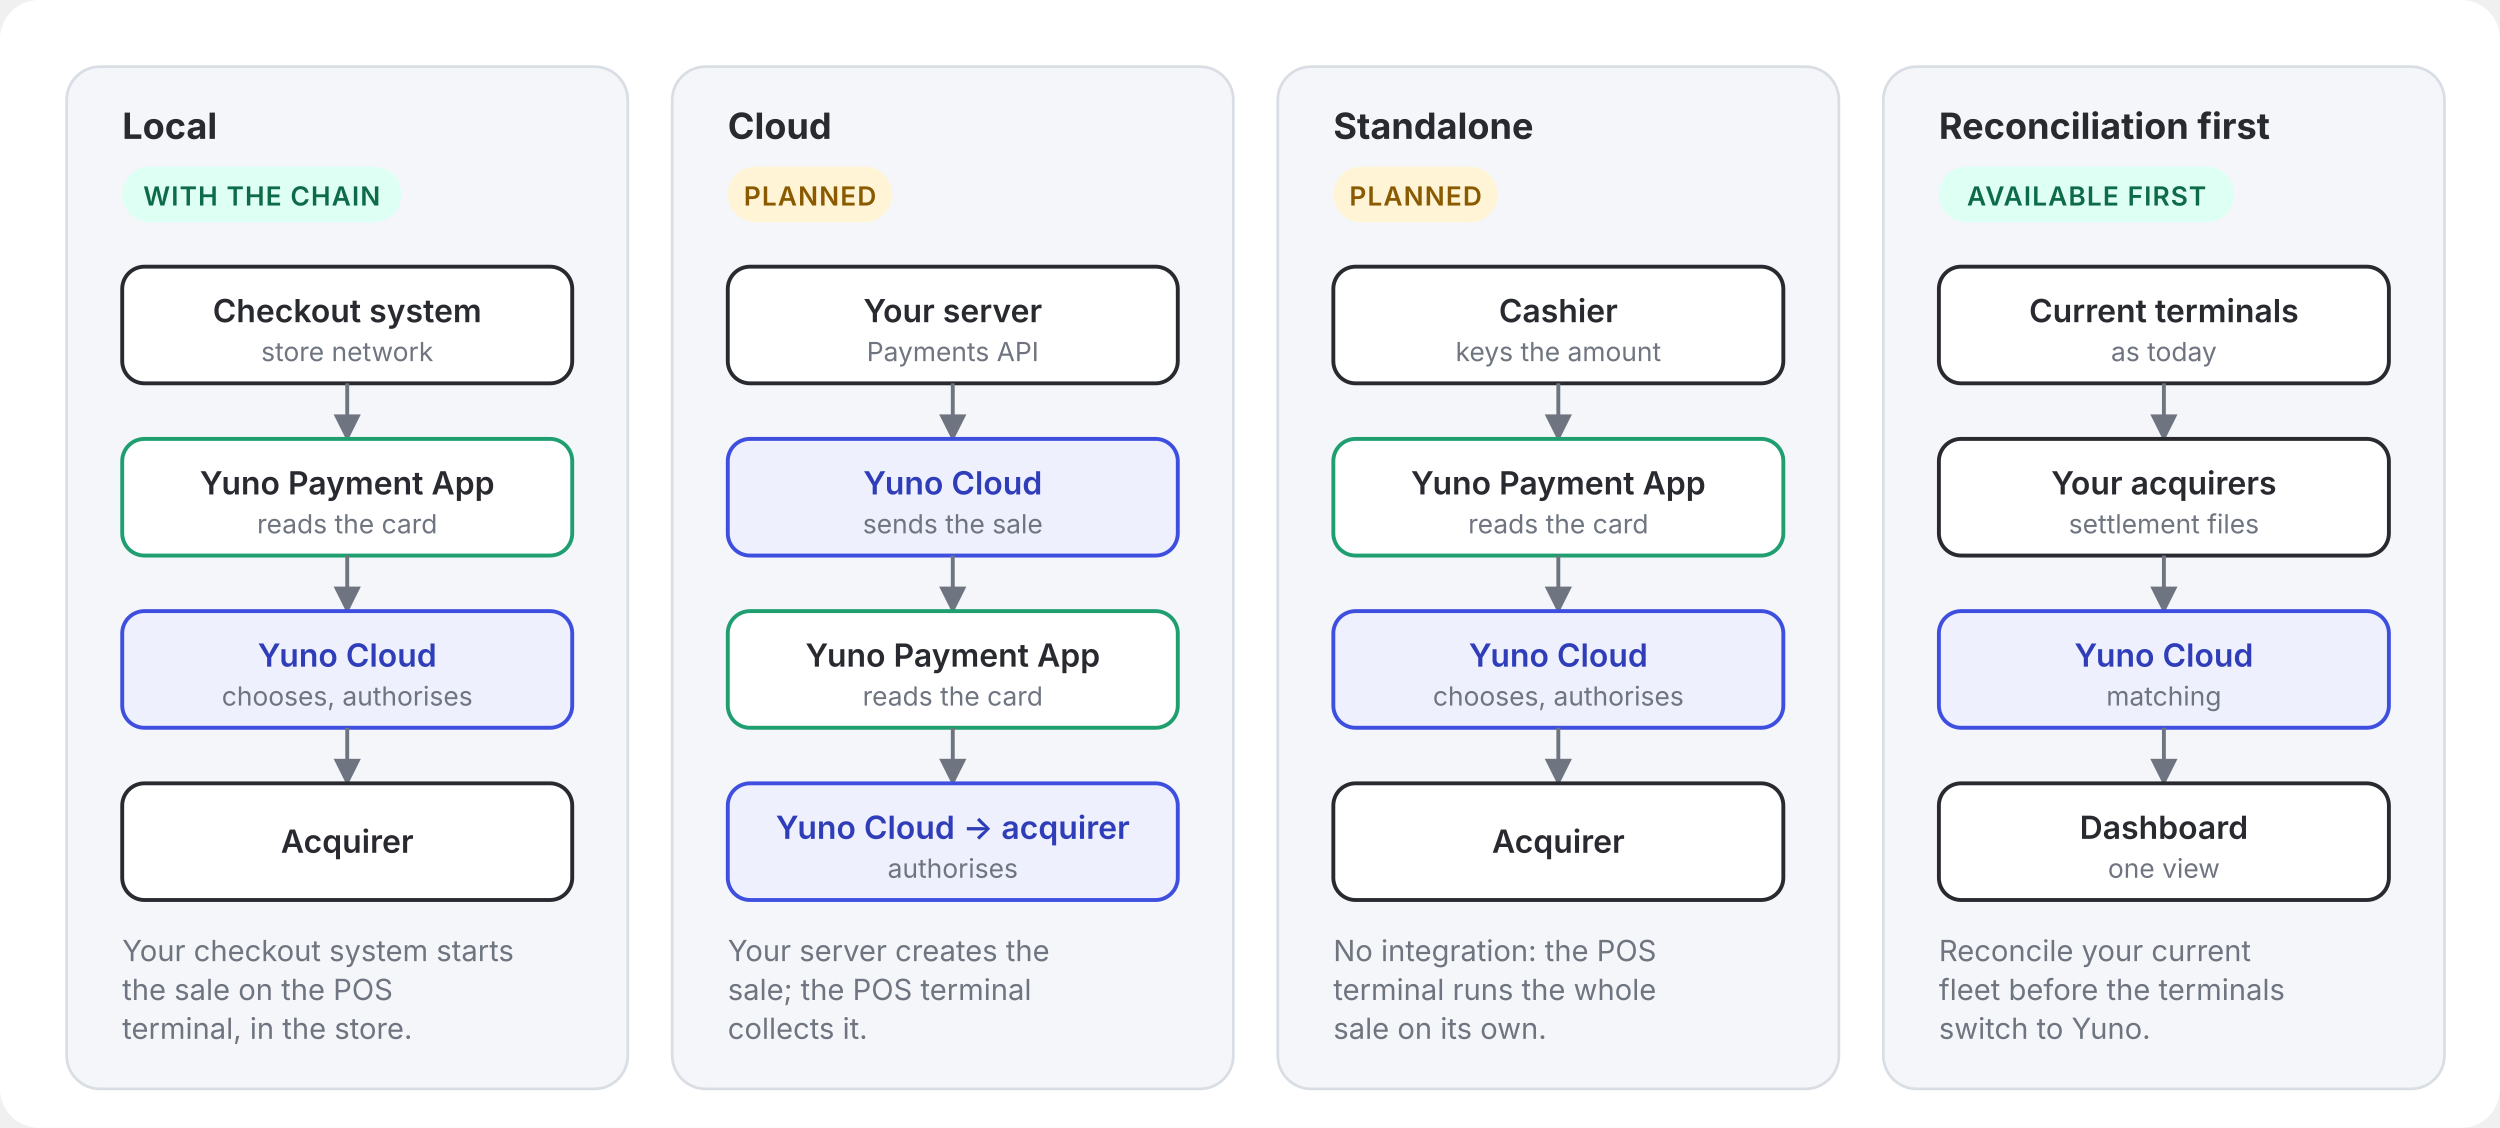
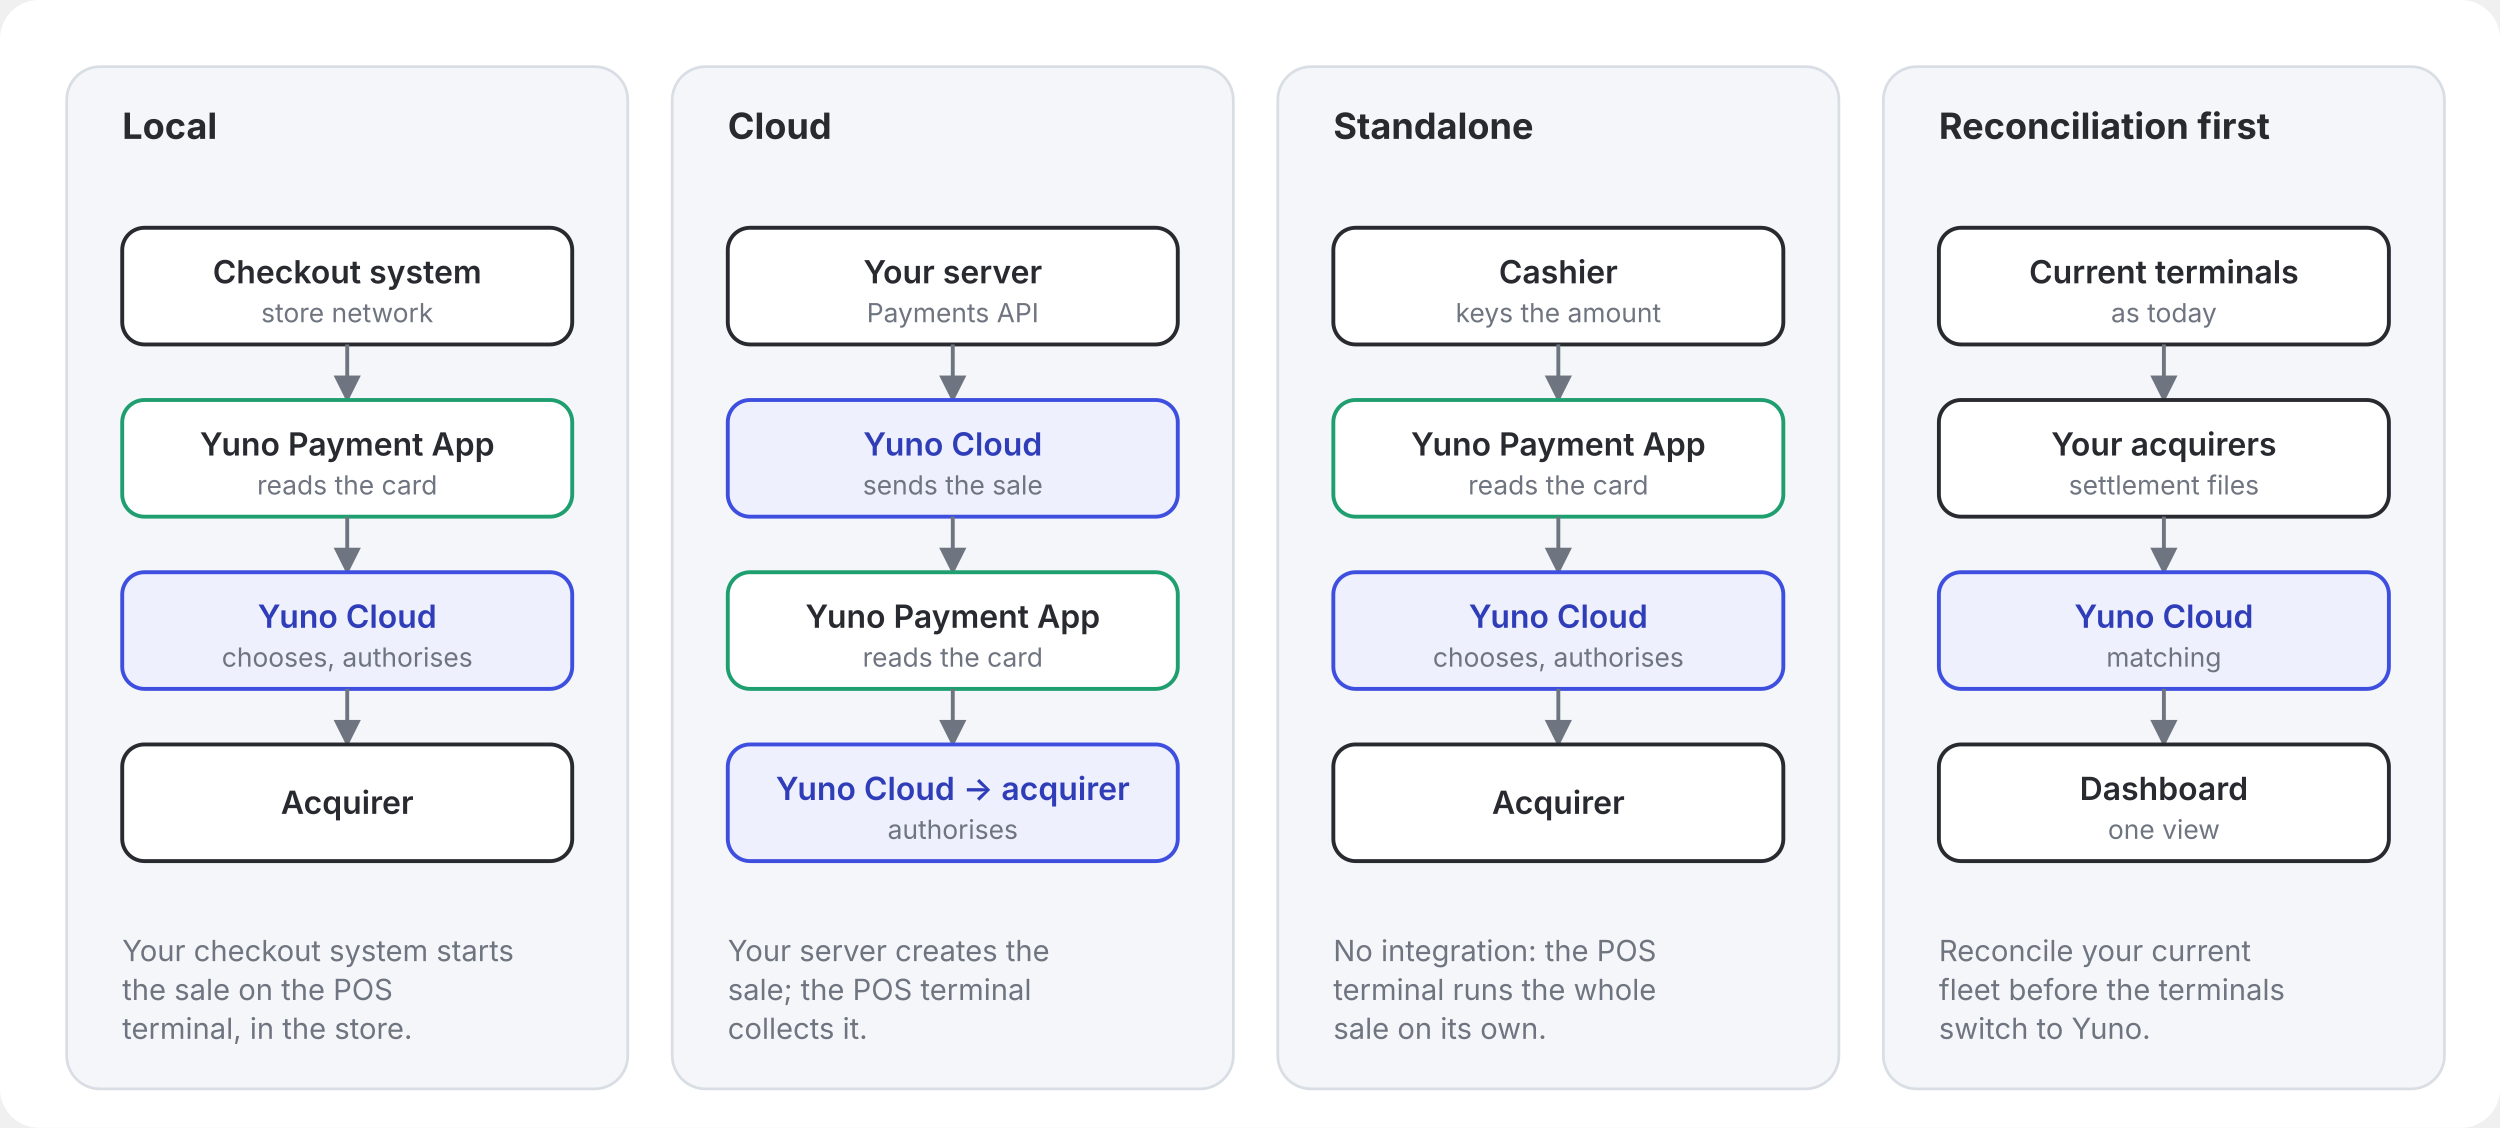
<svg xmlns="http://www.w3.org/2000/svg" viewBox="0 0 900 406" role="img" aria-label="Four ways a sale reaches the POS terminal. In every one, Yuno Cloud authorises the sale." font-family="Inter, 'Helvetica Neue', Arial, sans-serif">
  <defs>
    <marker id="wt-a" viewBox="0 0 10 10" refX="9" refY="5" markerWidth="7" markerHeight="7" orient="auto-start-reverse">
      <path d="M0 0L10 5 0 10z" fill="#6F7580" />
    </marker>
    <marker id="wt-ag" viewBox="0 0 10 10" refX="9" refY="5" markerWidth="7" markerHeight="7" orient="auto-start-reverse">
      <path d="M0 0L10 5 0 10z" fill="#1F9E70" />
    </marker>
    <marker id="wt-ad" viewBox="0 0 10 10" refX="9" refY="5" markerWidth="7" markerHeight="7" orient="auto-start-reverse">
      <path d="M0 0L10 5 0 10z" fill="#282A30" />
    </marker>
    <marker id="wt-ar" viewBox="0 0 10 10" refX="9" refY="5" markerWidth="7" markerHeight="7" orient="auto-start-reverse">
      <path d="M0 0L10 5 0 10z" fill="#C43D3D" />
    </marker>
  </defs>
  <rect x="0" y="0" width="900" height="406" rx="14" fill="#FFFFFF" />
  <rect x="24" y="24" width="202" height="368" rx="12" fill="#F4F6F9" stroke="#D9DEE5" />
  <text x="44" y="50" font-size="13" font-weight="700" fill="#282A30">Local</text>
-   <rect x="44" y="60" width="100.5" height="20" rx="10" fill="#DEFFF3" />
-   <text x="94.23" y="74" font-size="9.5" font-weight="600" fill="#0E6B4A" text-anchor="middle" letter-spacing=".04em">WITH THE CHAIN</text>
-   <rect x="44" y="96" width="162" height="42" rx="8" fill="#FFFFFF" stroke="#282A30" stroke-width="1.4" />
-   <text x="125.0" y="116.0" font-size="11.5" font-weight="600" fill="#282A30" text-anchor="middle">Checkout system</text>
-   <text x="125.0" y="130.0" font-size="9.5" font-weight="400" fill="#6F7580" text-anchor="middle">store network</text>
-   <line x1="125" y1="138" x2="125" y2="158" stroke="#6F7580" stroke-width="1.4" marker-end="url(#wt-a)" />
-   <rect x="44" y="158" width="162" height="42" rx="8" fill="#FFFFFF" stroke="#1F9E70" stroke-width="1.4" />
-   <text x="125.0" y="178.0" font-size="11.5" font-weight="600" fill="#282A30" text-anchor="middle">Yuno Payment App</text>
-   <text x="125.0" y="192.0" font-size="9.5" font-weight="400" fill="#6F7580" text-anchor="middle">reads the card</text>
-   <line x1="125" y1="200" x2="125" y2="220" stroke="#6F7580" stroke-width="1.4" marker-end="url(#wt-a)" />
-   <rect x="44" y="220" width="162" height="42" rx="8" fill="#EEF0FD" stroke="#3E4FE0" stroke-width="1.4" />
-   <text x="125.0" y="240.0" font-size="11.5" font-weight="600" fill="#2F3EB8" text-anchor="middle">Yuno Cloud</text>
-   <text x="125.0" y="254.0" font-size="9.5" font-weight="400" fill="#6F7580" text-anchor="middle">chooses, authorises</text>
-   <line x1="125" y1="262" x2="125" y2="282" stroke="#6F7580" stroke-width="1.4" marker-end="url(#wt-a)" />
-   <rect x="44" y="282" width="162" height="42" rx="8" fill="#FFFFFF" stroke="#282A30" stroke-width="1.4" />
-   <text x="125.0" y="307.0" font-size="11.5" font-weight="600" fill="#282A30" text-anchor="middle">Acquirer</text>
+   <rect x="44" y="82" width="162" height="42" rx="8" fill="#FFFFFF" stroke="#282A30" stroke-width="1.4" />
+   <text x="125.0" y="102.0" font-size="11.5" font-weight="600" fill="#282A30" text-anchor="middle">Checkout system</text>
+   <text x="125.0" y="116.0" font-size="9.5" font-weight="400" fill="#6F7580" text-anchor="middle">store network</text>
+   <line x1="125" y1="124" x2="125" y2="144" stroke="#6F7580" stroke-width="1.4" marker-end="url(#wt-a)" />
+   <rect x="44" y="144" width="162" height="42" rx="8" fill="#FFFFFF" stroke="#1F9E70" stroke-width="1.4" />
+   <text x="125.0" y="164.0" font-size="11.5" font-weight="600" fill="#282A30" text-anchor="middle">Yuno Payment App</text>
+   <text x="125.0" y="178.0" font-size="9.5" font-weight="400" fill="#6F7580" text-anchor="middle">reads the card</text>
+   <line x1="125" y1="186" x2="125" y2="206" stroke="#6F7580" stroke-width="1.4" marker-end="url(#wt-a)" />
+   <rect x="44" y="206" width="162" height="42" rx="8" fill="#EEF0FD" stroke="#3E4FE0" stroke-width="1.4" />
+   <text x="125.0" y="226.0" font-size="11.5" font-weight="600" fill="#2F3EB8" text-anchor="middle">Yuno Cloud</text>
+   <text x="125.0" y="240.0" font-size="9.5" font-weight="400" fill="#6F7580" text-anchor="middle">chooses, authorises</text>
+   <line x1="125" y1="248" x2="125" y2="268" stroke="#6F7580" stroke-width="1.4" marker-end="url(#wt-a)" />
+   <rect x="44" y="268" width="162" height="42" rx="8" fill="#FFFFFF" stroke="#282A30" stroke-width="1.4" />
+   <text x="125.0" y="293.0" font-size="11.5" font-weight="600" fill="#282A30" text-anchor="middle">Acquirer</text>
  <text x="44" y="346" font-size="10.5" font-weight="400" fill="#6F7580">Your checkout system starts</text>
  <text x="44" y="360" font-size="10.5" font-weight="400" fill="#6F7580">the sale on the POS</text>
  <text x="44" y="374" font-size="10.5" font-weight="400" fill="#6F7580">terminal, in the store.</text>
  <rect x="242" y="24" width="202" height="368" rx="12" fill="#F4F6F9" stroke="#D9DEE5" />
  <text x="262" y="50" font-size="13" font-weight="700" fill="#282A30">Cloud</text>
-   <rect x="262" y="60" width="59.2" height="20" rx="10" fill="#FFF4D6" />
-   <text x="291.615" y="74" font-size="9.5" font-weight="600" fill="#8A5A00" text-anchor="middle" letter-spacing=".04em">PLANNED</text>
-   <rect x="262" y="96" width="162" height="42" rx="8" fill="#FFFFFF" stroke="#282A30" stroke-width="1.4" />
-   <text x="343.0" y="116.0" font-size="11.5" font-weight="600" fill="#282A30" text-anchor="middle">Your server</text>
-   <text x="343.0" y="130.0" font-size="9.5" font-weight="400" fill="#6F7580" text-anchor="middle">Payments API</text>
-   <line x1="343" y1="138" x2="343" y2="158" stroke="#6F7580" stroke-width="1.4" marker-end="url(#wt-a)" />
-   <rect x="262" y="158" width="162" height="42" rx="8" fill="#EEF0FD" stroke="#3E4FE0" stroke-width="1.4" />
-   <text x="343.0" y="178.0" font-size="11.5" font-weight="600" fill="#2F3EB8" text-anchor="middle">Yuno Cloud</text>
-   <text x="343.0" y="192.0" font-size="9.5" font-weight="400" fill="#6F7580" text-anchor="middle">sends the sale</text>
-   <line x1="343" y1="200" x2="343" y2="220" stroke="#6F7580" stroke-width="1.4" marker-end="url(#wt-a)" />
-   <rect x="262" y="220" width="162" height="42" rx="8" fill="#FFFFFF" stroke="#1F9E70" stroke-width="1.4" />
-   <text x="343.0" y="240.0" font-size="11.5" font-weight="600" fill="#282A30" text-anchor="middle">Yuno Payment App</text>
-   <text x="343.0" y="254.0" font-size="9.5" font-weight="400" fill="#6F7580" text-anchor="middle">reads the card</text>
-   <line x1="343" y1="262" x2="343" y2="282" stroke="#6F7580" stroke-width="1.4" marker-end="url(#wt-a)" />
-   <rect x="262" y="282" width="162" height="42" rx="8" fill="#EEF0FD" stroke="#3E4FE0" stroke-width="1.4" />
-   <text x="343.0" y="302.0" font-size="11.5" font-weight="600" fill="#2F3EB8" text-anchor="middle">Yuno Cloud → acquirer</text>
-   <text x="343.0" y="316.0" font-size="9.5" font-weight="400" fill="#6F7580" text-anchor="middle">authorises</text>
+   <rect x="262" y="82" width="162" height="42" rx="8" fill="#FFFFFF" stroke="#282A30" stroke-width="1.4" />
+   <text x="343.0" y="102.0" font-size="11.5" font-weight="600" fill="#282A30" text-anchor="middle">Your server</text>
+   <text x="343.0" y="116.0" font-size="9.5" font-weight="400" fill="#6F7580" text-anchor="middle">Payments API</text>
+   <line x1="343" y1="124" x2="343" y2="144" stroke="#6F7580" stroke-width="1.4" marker-end="url(#wt-a)" />
+   <rect x="262" y="144" width="162" height="42" rx="8" fill="#EEF0FD" stroke="#3E4FE0" stroke-width="1.4" />
+   <text x="343.0" y="164.0" font-size="11.5" font-weight="600" fill="#2F3EB8" text-anchor="middle">Yuno Cloud</text>
+   <text x="343.0" y="178.0" font-size="9.5" font-weight="400" fill="#6F7580" text-anchor="middle">sends the sale</text>
+   <line x1="343" y1="186" x2="343" y2="206" stroke="#6F7580" stroke-width="1.4" marker-end="url(#wt-a)" />
+   <rect x="262" y="206" width="162" height="42" rx="8" fill="#FFFFFF" stroke="#1F9E70" stroke-width="1.4" />
+   <text x="343.0" y="226.0" font-size="11.5" font-weight="600" fill="#282A30" text-anchor="middle">Yuno Payment App</text>
+   <text x="343.0" y="240.0" font-size="9.5" font-weight="400" fill="#6F7580" text-anchor="middle">reads the card</text>
+   <line x1="343" y1="248" x2="343" y2="268" stroke="#6F7580" stroke-width="1.4" marker-end="url(#wt-a)" />
+   <rect x="262" y="268" width="162" height="42" rx="8" fill="#EEF0FD" stroke="#3E4FE0" stroke-width="1.4" />
+   <text x="343.0" y="288.0" font-size="11.5" font-weight="600" fill="#2F3EB8" text-anchor="middle">Yuno Cloud → acquirer</text>
+   <text x="343.0" y="302.0" font-size="9.5" font-weight="400" fill="#6F7580" text-anchor="middle">authorises</text>
  <text x="262" y="346" font-size="10.5" font-weight="400" fill="#6F7580">Your server creates the</text>
  <text x="262" y="360" font-size="10.5" font-weight="400" fill="#6F7580">sale; the POS terminal</text>
  <text x="262" y="374" font-size="10.5" font-weight="400" fill="#6F7580">collects it.</text>
  <rect x="460" y="24" width="202" height="368" rx="12" fill="#F4F6F9" stroke="#D9DEE5" />
  <text x="480" y="50" font-size="13" font-weight="700" fill="#282A30">Standalone</text>
-   <rect x="480" y="60" width="59.2" height="20" rx="10" fill="#FFF4D6" />
-   <text x="509.615" y="74" font-size="9.5" font-weight="600" fill="#8A5A00" text-anchor="middle" letter-spacing=".04em">PLANNED</text>
-   <rect x="480" y="96" width="162" height="42" rx="8" fill="#FFFFFF" stroke="#282A30" stroke-width="1.4" />
-   <text x="561.0" y="116.0" font-size="11.5" font-weight="600" fill="#282A30" text-anchor="middle">Cashier</text>
-   <text x="561.0" y="130.0" font-size="9.5" font-weight="400" fill="#6F7580" text-anchor="middle">keys the amount</text>
-   <line x1="561" y1="138" x2="561" y2="158" stroke="#6F7580" stroke-width="1.4" marker-end="url(#wt-a)" />
-   <rect x="480" y="158" width="162" height="42" rx="8" fill="#FFFFFF" stroke="#1F9E70" stroke-width="1.4" />
-   <text x="561.0" y="178.0" font-size="11.5" font-weight="600" fill="#282A30" text-anchor="middle">Yuno Payment App</text>
-   <text x="561.0" y="192.0" font-size="9.5" font-weight="400" fill="#6F7580" text-anchor="middle">reads the card</text>
-   <line x1="561" y1="200" x2="561" y2="220" stroke="#6F7580" stroke-width="1.4" marker-end="url(#wt-a)" />
-   <rect x="480" y="220" width="162" height="42" rx="8" fill="#EEF0FD" stroke="#3E4FE0" stroke-width="1.4" />
-   <text x="561.0" y="240.0" font-size="11.5" font-weight="600" fill="#2F3EB8" text-anchor="middle">Yuno Cloud</text>
-   <text x="561.0" y="254.0" font-size="9.5" font-weight="400" fill="#6F7580" text-anchor="middle">chooses, authorises</text>
-   <line x1="561" y1="262" x2="561" y2="282" stroke="#6F7580" stroke-width="1.4" marker-end="url(#wt-a)" />
-   <rect x="480" y="282" width="162" height="42" rx="8" fill="#FFFFFF" stroke="#282A30" stroke-width="1.4" />
-   <text x="561.0" y="307.0" font-size="11.5" font-weight="600" fill="#282A30" text-anchor="middle">Acquirer</text>
+   <rect x="480" y="82" width="162" height="42" rx="8" fill="#FFFFFF" stroke="#282A30" stroke-width="1.4" />
+   <text x="561.0" y="102.0" font-size="11.5" font-weight="600" fill="#282A30" text-anchor="middle">Cashier</text>
+   <text x="561.0" y="116.0" font-size="9.5" font-weight="400" fill="#6F7580" text-anchor="middle">keys the amount</text>
+   <line x1="561" y1="124" x2="561" y2="144" stroke="#6F7580" stroke-width="1.4" marker-end="url(#wt-a)" />
+   <rect x="480" y="144" width="162" height="42" rx="8" fill="#FFFFFF" stroke="#1F9E70" stroke-width="1.4" />
+   <text x="561.0" y="164.0" font-size="11.5" font-weight="600" fill="#282A30" text-anchor="middle">Yuno Payment App</text>
+   <text x="561.0" y="178.0" font-size="9.5" font-weight="400" fill="#6F7580" text-anchor="middle">reads the card</text>
+   <line x1="561" y1="186" x2="561" y2="206" stroke="#6F7580" stroke-width="1.4" marker-end="url(#wt-a)" />
+   <rect x="480" y="206" width="162" height="42" rx="8" fill="#EEF0FD" stroke="#3E4FE0" stroke-width="1.4" />
+   <text x="561.0" y="226.0" font-size="11.5" font-weight="600" fill="#2F3EB8" text-anchor="middle">Yuno Cloud</text>
+   <text x="561.0" y="240.0" font-size="9.5" font-weight="400" fill="#6F7580" text-anchor="middle">chooses, authorises</text>
+   <line x1="561" y1="248" x2="561" y2="268" stroke="#6F7580" stroke-width="1.4" marker-end="url(#wt-a)" />
+   <rect x="480" y="268" width="162" height="42" rx="8" fill="#FFFFFF" stroke="#282A30" stroke-width="1.4" />
+   <text x="561.0" y="293.0" font-size="11.5" font-weight="600" fill="#282A30" text-anchor="middle">Acquirer</text>
  <text x="480" y="346" font-size="10.5" font-weight="400" fill="#6F7580">No integration: the POS</text>
  <text x="480" y="360" font-size="10.5" font-weight="400" fill="#6F7580">terminal runs the whole</text>
  <text x="480" y="374" font-size="10.5" font-weight="400" fill="#6F7580">sale on its own.</text>
  <rect x="678" y="24" width="202" height="368" rx="12" fill="#F4F6F9" stroke="#D9DEE5" />
  <text x="698" y="50" font-size="13" font-weight="700" fill="#282A30">Reconciliation first</text>
-   <rect x="698" y="60" width="106.3" height="20" rx="10" fill="#DEFFF3" />
-   <text x="751.175" y="74" font-size="9.5" font-weight="600" fill="#0E6B4A" text-anchor="middle" letter-spacing=".04em">AVAILABLE FIRST</text>
-   <rect x="698" y="96" width="162" height="42" rx="8" fill="#FFFFFF" stroke="#282A30" stroke-width="1.4" />
-   <text x="779.0" y="116.0" font-size="11.5" font-weight="600" fill="#282A30" text-anchor="middle">Current terminals</text>
-   <text x="779.0" y="130.0" font-size="9.5" font-weight="400" fill="#6F7580" text-anchor="middle">as today</text>
-   <line x1="779" y1="138" x2="779" y2="158" stroke="#6F7580" stroke-width="1.4" marker-end="url(#wt-a)" />
-   <rect x="698" y="158" width="162" height="42" rx="8" fill="#FFFFFF" stroke="#282A30" stroke-width="1.4" />
-   <text x="779.0" y="178.0" font-size="11.5" font-weight="600" fill="#282A30" text-anchor="middle">Your acquirers</text>
-   <text x="779.0" y="192.0" font-size="9.5" font-weight="400" fill="#6F7580" text-anchor="middle">settlement files</text>
-   <line x1="779" y1="200" x2="779" y2="220" stroke="#6F7580" stroke-width="1.4" marker-end="url(#wt-a)" />
-   <rect x="698" y="220" width="162" height="42" rx="8" fill="#EEF0FD" stroke="#3E4FE0" stroke-width="1.4" />
-   <text x="779.0" y="240.0" font-size="11.5" font-weight="600" fill="#2F3EB8" text-anchor="middle">Yuno Cloud</text>
-   <text x="779.0" y="254.0" font-size="9.5" font-weight="400" fill="#6F7580" text-anchor="middle">matching</text>
-   <line x1="779" y1="262" x2="779" y2="282" stroke="#6F7580" stroke-width="1.4" marker-end="url(#wt-a)" />
-   <rect x="698" y="282" width="162" height="42" rx="8" fill="#FFFFFF" stroke="#282A30" stroke-width="1.4" />
-   <text x="779.0" y="302.0" font-size="11.5" font-weight="600" fill="#282A30" text-anchor="middle">Dashboard</text>
-   <text x="779.0" y="316.0" font-size="9.5" font-weight="400" fill="#6F7580" text-anchor="middle">one view</text>
+   <rect x="698" y="82" width="162" height="42" rx="8" fill="#FFFFFF" stroke="#282A30" stroke-width="1.4" />
+   <text x="779.0" y="102.0" font-size="11.5" font-weight="600" fill="#282A30" text-anchor="middle">Current terminals</text>
+   <text x="779.0" y="116.0" font-size="9.5" font-weight="400" fill="#6F7580" text-anchor="middle">as today</text>
+   <line x1="779" y1="124" x2="779" y2="144" stroke="#6F7580" stroke-width="1.4" marker-end="url(#wt-a)" />
+   <rect x="698" y="144" width="162" height="42" rx="8" fill="#FFFFFF" stroke="#282A30" stroke-width="1.4" />
+   <text x="779.0" y="164.0" font-size="11.5" font-weight="600" fill="#282A30" text-anchor="middle">Your acquirers</text>
+   <text x="779.0" y="178.0" font-size="9.5" font-weight="400" fill="#6F7580" text-anchor="middle">settlement files</text>
+   <line x1="779" y1="186" x2="779" y2="206" stroke="#6F7580" stroke-width="1.4" marker-end="url(#wt-a)" />
+   <rect x="698" y="206" width="162" height="42" rx="8" fill="#EEF0FD" stroke="#3E4FE0" stroke-width="1.4" />
+   <text x="779.0" y="226.0" font-size="11.5" font-weight="600" fill="#2F3EB8" text-anchor="middle">Yuno Cloud</text>
+   <text x="779.0" y="240.0" font-size="9.5" font-weight="400" fill="#6F7580" text-anchor="middle">matching</text>
+   <line x1="779" y1="248" x2="779" y2="268" stroke="#6F7580" stroke-width="1.4" marker-end="url(#wt-a)" />
+   <rect x="698" y="268" width="162" height="42" rx="8" fill="#FFFFFF" stroke="#282A30" stroke-width="1.4" />
+   <text x="779.0" y="288.0" font-size="11.5" font-weight="600" fill="#282A30" text-anchor="middle">Dashboard</text>
+   <text x="779.0" y="302.0" font-size="9.5" font-weight="400" fill="#6F7580" text-anchor="middle">one view</text>
  <text x="698" y="346" font-size="10.5" font-weight="400" fill="#6F7580">Reconcile your current</text>
  <text x="698" y="360" font-size="10.5" font-weight="400" fill="#6F7580">fleet before the terminals</text>
  <text x="698" y="374" font-size="10.5" font-weight="400" fill="#6F7580">switch to Yuno.</text>
  <rect x="24" y="378" width="852" height="0" fill="none" />
</svg>
